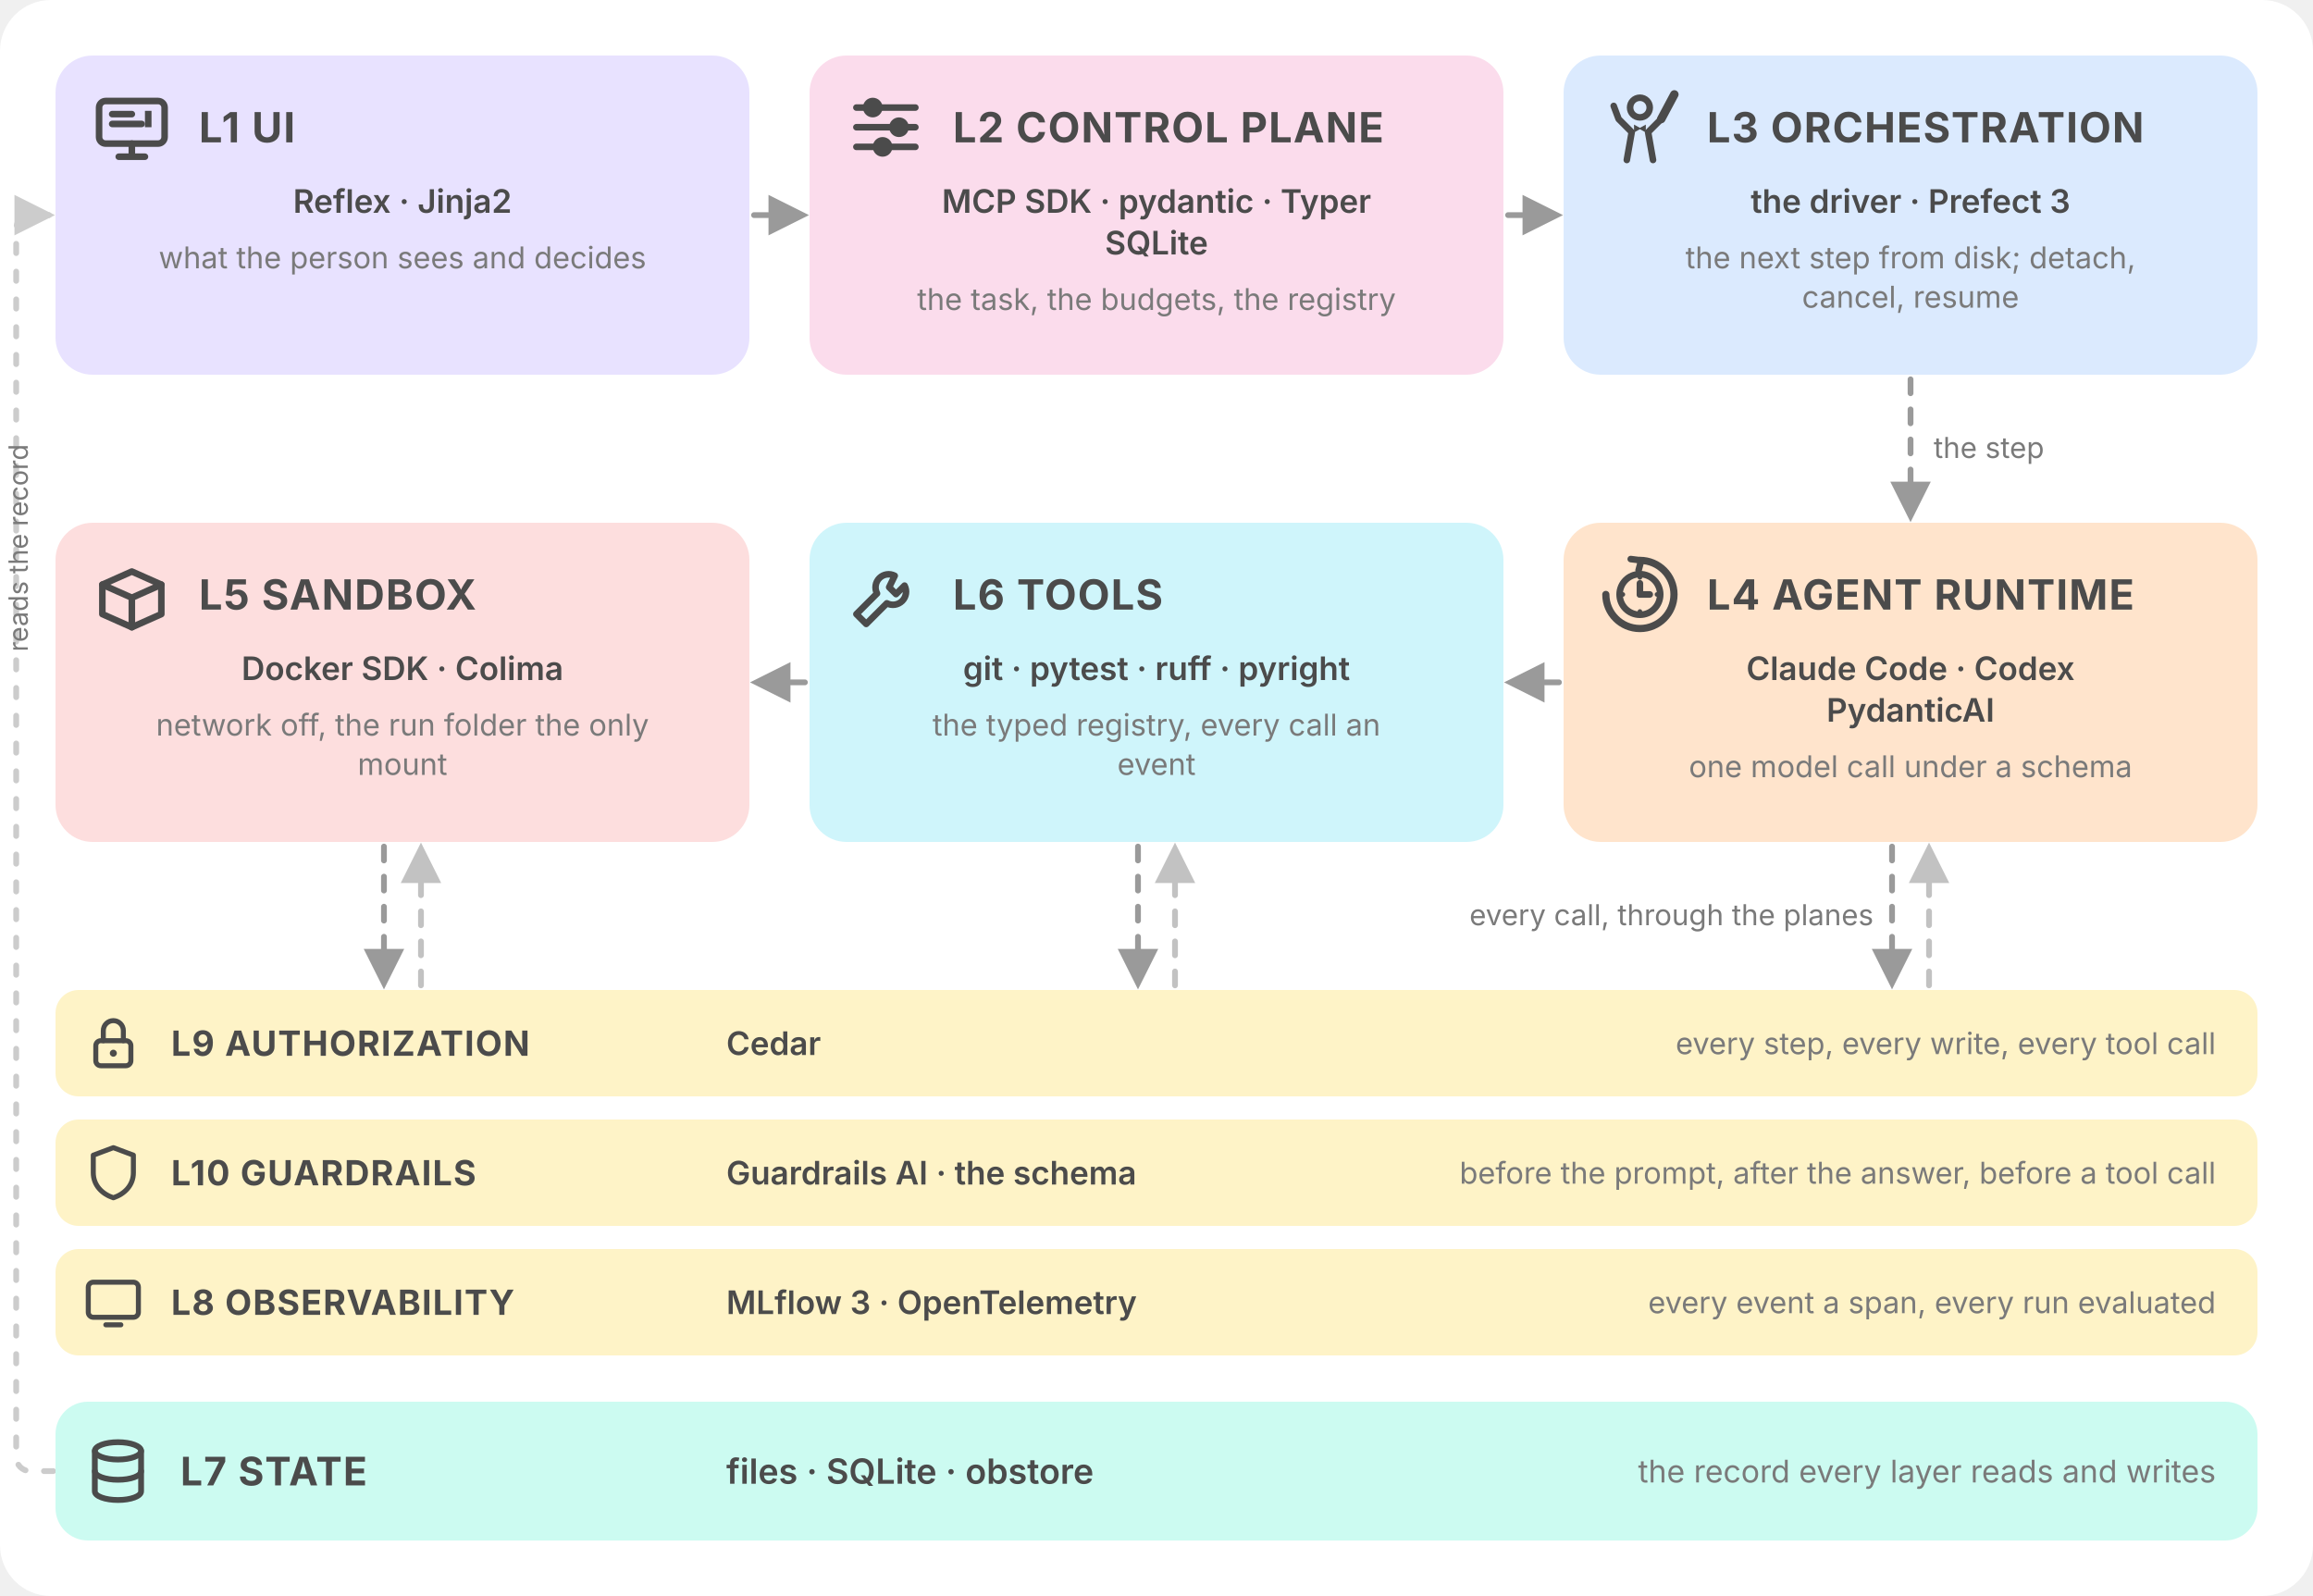
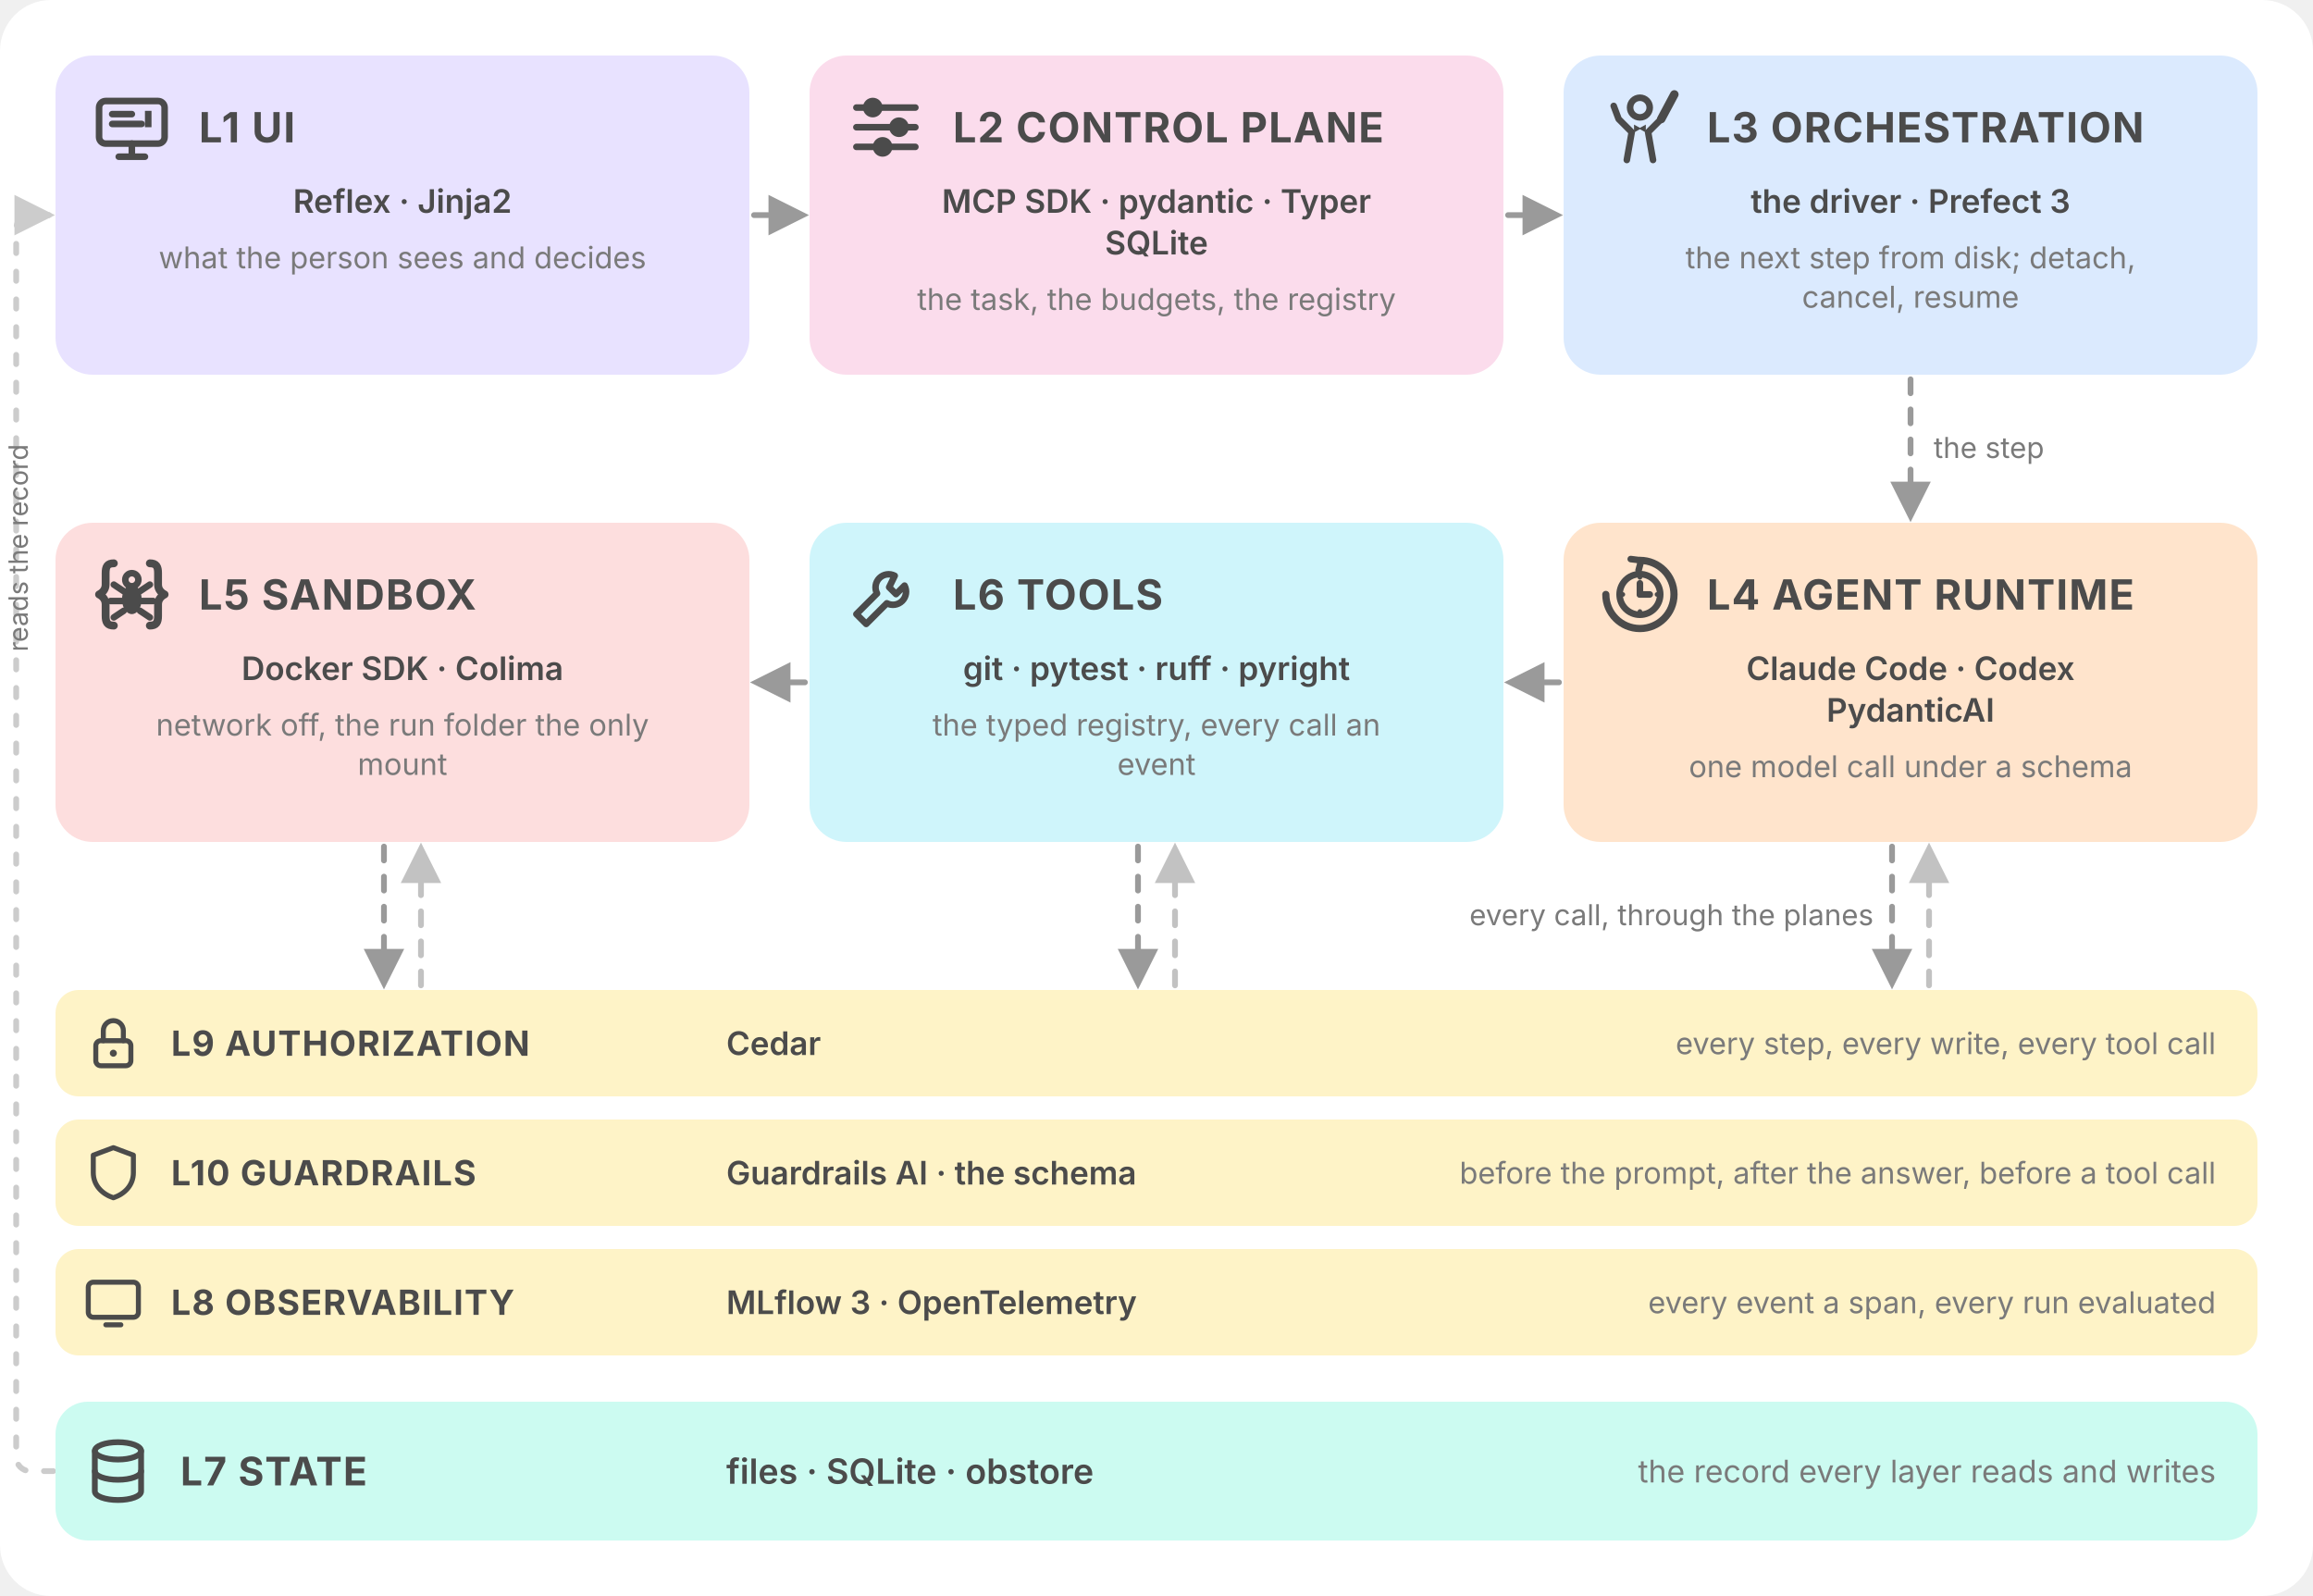
<svg xmlns="http://www.w3.org/2000/svg" viewBox="0 0 1000 690" width="1000" height="690" font-family="Inter, -apple-system, 'Segoe UI', Helvetica, Arial, sans-serif">
  <defs>
    <marker id="ah" viewBox="0 0 10 10" refX="9" refY="5" markerWidth="7" markerHeight="7" orient="auto-start-reverse">
      <path d="M0,0 L10,5 L0,10 z" fill="#9a9a9a" />
    </marker>
  </defs>
  <rect width="1000" height="690" rx="22" fill="#ffffff" />
  <rect x="24" y="24" width="300" height="138" rx="16" fill="#e8e2ff" />
  <g transform="translate(40,38) scale(1.41667)" fill="none" stroke="#4b4b4b" stroke-width="2" stroke-linecap="round" stroke-linejoin="round">
    <rect x="2" y="4" width="20" height="13" rx="2" />
    <path d="M8 21h8M12 17v4" />
    <path d="M6 8h6M6 11h9" />
    <rect x="16" y="7" width="2" height="5" fill="#4b4b4b" stroke="none">
      <animate attributeName="opacity" values="1;0;1" dur="0.8s" repeatCount="indefinite" />
    </rect>
  </g>
  <text x="86" y="55" dominant-baseline="central" font-size="18" font-weight="700" letter-spacing="0.5" fill="#4b4b4b">L1  UI</text>
  <text x="174" y="92" text-anchor="middle" font-size="14" font-weight="600" fill="#4b4b4b">Reflex · Jinja2</text>
  <text x="174" y="116" text-anchor="middle" font-size="13" fill="#7a7a7a">what the person sees and decides</text>
  <rect x="350" y="24" width="300" height="138" rx="16" fill="#fbdcec" />
  <g transform="translate(366,38) scale(1.41667)" fill="none" stroke="#4b4b4b" stroke-width="2" stroke-linecap="round" stroke-linejoin="round">
    <path d="M3 6h18M3 12h18M3 18h18" />
    <circle cx="8" cy="6" r="2" fill="#4b4b4b">
      <animate attributeName="cx" values="8;14;8" dur="2s" repeatCount="indefinite" />
    </circle>
    <circle cx="16" cy="12" r="2" fill="#4b4b4b">
      <animate attributeName="cx" values="16;9;16" dur="2.5s" repeatCount="indefinite" />
    </circle>
    <circle cx="11" cy="18" r="2" fill="#4b4b4b">
      <animate attributeName="cx" values="11;17;11" dur="3s" repeatCount="indefinite" />
    </circle>
  </g>
  <text x="412" y="55" dominant-baseline="central" font-size="18" font-weight="700" letter-spacing="0.5" fill="#4b4b4b">L2  CONTROL PLANE</text>
  <text x="500" y="92" text-anchor="middle" font-size="14" font-weight="600" fill="#4b4b4b">MCP SDK · pydantic · Typer</text>
  <text x="500" y="110" text-anchor="middle" font-size="14" font-weight="600" fill="#4b4b4b">SQLite</text>
  <text x="500" y="134" text-anchor="middle" font-size="13" fill="#7a7a7a">the task, the budgets, the registry</text>
  <rect x="676" y="24" width="300" height="138" rx="16" fill="#dbeafe" />
  <g transform="translate(692,38) scale(1.41667)" fill="none" stroke="#4b4b4b" stroke-width="2" stroke-linecap="round" stroke-linejoin="round">
    <circle cx="12" cy="6" r="3" />
    <path d="M10.2 11.2l1.8 1 1.8-1v2.4l-1.8-1-1.8 1z" fill="#4b4b4b" stroke="none" />
    <path d="M9.5 13.5L8 22M14.5 13.5L16 22" />
    <g>
      <path d="M9 13L5.5 9.5 4 5.5" />
      <animateTransform attributeName="transform" type="rotate" values="0 9 13;9 9 13;0 9 13;-7 9 13;0 9 13" dur="1.2s" repeatCount="indefinite" />
    </g>
    <g>
      <path d="M15 13l3.5-3.5" />
      <path d="M18.5 9.5L22.5 2" stroke-width="2.6" />
      <animateTransform attributeName="transform" type="rotate" values="0 15 13;-28 15 13;0 15 13;18 15 13;0 15 13" dur="1.2s" repeatCount="indefinite" />
    </g>
  </g>
  <text x="738" y="55" dominant-baseline="central" font-size="18" font-weight="700" letter-spacing="0.5" fill="#4b4b4b">L3  ORCHESTRATION</text>
  <text x="826" y="92" text-anchor="middle" font-size="14" font-weight="600" fill="#4b4b4b">the driver · Prefect 3</text>
  <text x="826" y="116" text-anchor="middle" font-size="13" fill="#7a7a7a">the next step from disk; detach,</text>
  <text x="826" y="133" text-anchor="middle" font-size="13" fill="#7a7a7a">cancel, resume</text>
  <rect x="676" y="226" width="300" height="138" rx="16" fill="#ffe4cc" />
  <g transform="translate(692,240) scale(1.41667)" fill="none" stroke="#4b4b4b" stroke-width="2" stroke-linecap="round" stroke-linejoin="round">
    <circle cx="12" cy="12" r="6.2" />
    <circle cx="12" cy="6.8" r="0.7" fill="#4b4b4b" stroke="none" />
    <circle cx="17.2" cy="12" r="0.7" fill="#4b4b4b" stroke="none" />
    <circle cx="12" cy="17.2" r="0.7" fill="#4b4b4b" stroke="none" />
    <circle cx="6.8" cy="12" r="0.7" fill="#4b4b4b" stroke="none" />
    <path d="M12 12V8.6" />
    <g>
      <path d="M12 12h3" />
      <animateTransform attributeName="transform" type="rotate" from="0 12 12" to="360 12 12" dur="4s" repeatCount="indefinite" />
    </g>
    <g>
      <path d="M12 1.6A10.4 10.4 0 1 1 1.6 12" stroke-width="2.2" />
      <path d="M9.2 1.2L12.4 1.6 11.6 4.6" />
      <animateTransform attributeName="transform" type="rotate" from="0 12 12" to="360 12 12" dur="3s" repeatCount="indefinite" />
    </g>
  </g>
  <text x="738" y="257" dominant-baseline="central" font-size="18" font-weight="700" letter-spacing="0.5" fill="#4b4b4b">L4  AGENT RUNTIME</text>
  <text x="826" y="294" text-anchor="middle" font-size="14" font-weight="600" fill="#4b4b4b">Claude Code · Codex</text>
  <text x="826" y="312" text-anchor="middle" font-size="14" font-weight="600" fill="#4b4b4b">PydanticAI</text>
  <text x="826" y="336" text-anchor="middle" font-size="13" fill="#7a7a7a">one model call under a schema</text>
  <rect x="350" y="226" width="300" height="138" rx="16" fill="#cff5fb" />
  <g transform="translate(366,240) scale(1.41667)" fill="none" stroke="#4b4b4b" stroke-width="2" stroke-linecap="round" stroke-linejoin="round">
    <g>
      <path d="M14.7 6.3a4 4 0 0 0-5.4 5.4L3 18l3 3 6.3-6.3a4 4 0 0 0 5.4-5.4l-2.6 2.6-2.1-2.1z" />
      <animateTransform attributeName="transform" type="rotate" values="0 12 12;-14 12 12;0 12 12" dur="1.3s" repeatCount="indefinite" />
    </g>
  </g>
  <text x="412" y="257" dominant-baseline="central" font-size="18" font-weight="700" letter-spacing="0.5" fill="#4b4b4b">L6  TOOLS</text>
  <text x="500" y="294" text-anchor="middle" font-size="14" font-weight="600" fill="#4b4b4b">git · pytest · ruff · pyright</text>
  <text x="500" y="318" text-anchor="middle" font-size="13" fill="#7a7a7a">the typed registry, every call an</text>
  <text x="500" y="335" text-anchor="middle" font-size="13" fill="#7a7a7a">event</text>
  <rect x="24" y="226" width="300" height="138" rx="16" fill="#fddede" />
  <g transform="translate(40,240) scale(1.41667)" fill="none" stroke="#4b4b4b" stroke-width="2" stroke-linecap="round" stroke-linejoin="round">
-     <path d="M3 9v9l9 4 9-4V9" />
-     <path d="M12 22V13" />
    <g>
-       <path d="M3 9l9-4 9 4-9 4z" />
-       <animateTransform attributeName="transform" type="translate" values="0 0;0 -1.5;0 0" dur="1.5s" repeatCount="indefinite" />
+       <ellipse cx="12" cy="13.5" rx="3" ry="4.5" fill="#4b4b4b" stroke="none" />
+       <circle cx="12" cy="7.5" r="2" />
+       <path d="M9.5 11L6.5 9M9 14H5.5M9.5 17l-3 2M14.5 11l3-2M15 14h3.5M14.5 17l3 2" />
+       <animateTransform attributeName="transform" type="translate" values="0 0;4 -0.5;0.5 0;0 0;-4 0.5;-0.5 0;0 0" keyTimes="0;0.18;0.28;0.5;0.68;0.78;1" dur="2.4s" repeatCount="indefinite" />
+     </g>
+     <g>
+       <path d="M6.5 2.5c-2 0-2.5 1-2.5 3v3.5c0 1.5-1 2.5-2 3 1 .5 2 1.5 2 3v3.5c0 2 .5 3 2.5 3" stroke-width="2.4" />
+       <animateTransform attributeName="transform" type="translate" values="0 0;0 0;0 0;0 0;2.6 0;0 0;0 0" keyTimes="0;0.18;0.28;0.5;0.68;0.78;1" dur="2.4s" repeatCount="indefinite" />
+     </g>
+     <g>
+       <path d="M17.5 2.5c2 0 2.5 1 2.5 3v3.5c0 1.5 1 2.5 2 3-1 .5-2 1.5-2 3v3.5c0 2-.5 3-2.5 3" stroke-width="2.4" />
+       <animateTransform attributeName="transform" type="translate" values="0 0;-2.6 0;0 0;0 0;0 0;0 0;0 0" keyTimes="0;0.18;0.28;0.5;0.68;0.78;1" dur="2.4s" repeatCount="indefinite" />
    </g>
  </g>
  <text x="86" y="257" dominant-baseline="central" font-size="18" font-weight="700" letter-spacing="0.5" fill="#4b4b4b">L5  SANDBOX</text>
  <text x="174" y="294" text-anchor="middle" font-size="14" font-weight="600" fill="#4b4b4b">Docker SDK · Colima</text>
  <text x="174" y="318" text-anchor="middle" font-size="13" fill="#7a7a7a">network off, the run folder the only</text>
  <text x="174" y="335" text-anchor="middle" font-size="13" fill="#7a7a7a">mount</text>
  <line x1="326" y1="93" x2="348" y2="93" stroke="#9a9a9a" stroke-width="2.5" stroke-linecap="round" stroke-dasharray="6 7" opacity="1" marker-end="url(#ah)">
    <animate attributeName="stroke-dashoffset" from="26" to="0" dur="0.8s" repeatCount="indefinite" />
  </line>
  <line x1="652" y1="93" x2="674" y2="93" stroke="#9a9a9a" stroke-width="2.5" stroke-linecap="round" stroke-dasharray="6 7" opacity="1" marker-end="url(#ah)">
    <animate attributeName="stroke-dashoffset" from="26" to="0" dur="0.8s" repeatCount="indefinite" />
  </line>
  <line x1="826" y1="164" x2="826" y2="224" stroke="#9a9a9a" stroke-width="2.5" stroke-linecap="round" stroke-dasharray="6 7" opacity="1" marker-end="url(#ah)">
    <animate attributeName="stroke-dashoffset" from="26" to="0" dur="0.8s" repeatCount="indefinite" />
  </line>
  <text x="836" y="198" text-anchor="start" font-size="12.5" fill="#7a7a7a">the step</text>
  <line x1="674" y1="295" x2="652" y2="295" stroke="#9a9a9a" stroke-width="2.5" stroke-linecap="round" stroke-dasharray="6 7" opacity="1" marker-end="url(#ah)">
    <animate attributeName="stroke-dashoffset" from="26" to="0" dur="0.8s" repeatCount="indefinite" />
  </line>
  <line x1="348" y1="295" x2="326" y2="295" stroke="#9a9a9a" stroke-width="2.5" stroke-linecap="round" stroke-dasharray="6 7" opacity="1" marker-end="url(#ah)">
    <animate attributeName="stroke-dashoffset" from="26" to="0" dur="0.8s" repeatCount="indefinite" />
  </line>
  <line x1="818" y1="366" x2="818" y2="426" stroke="#9a9a9a" stroke-width="2.5" stroke-linecap="round" stroke-dasharray="6 7" opacity="1" marker-end="url(#ah)">
    <animate attributeName="stroke-dashoffset" from="26" to="0" dur="0.6s" repeatCount="indefinite" />
  </line>
  <text x="810" y="400" text-anchor="end" font-size="12.5" fill="#7a7a7a">every call, through the planes</text>
  <line x1="834" y1="426" x2="834" y2="366" stroke="#9a9a9a" stroke-width="2.5" stroke-linecap="round" stroke-dasharray="6 7" opacity="0.6" marker-end="url(#ah)">
    <animate attributeName="stroke-dashoffset" from="26" to="0" dur="0.6s" repeatCount="indefinite" />
  </line>
  <line x1="492" y1="366" x2="492" y2="426" stroke="#9a9a9a" stroke-width="2.5" stroke-linecap="round" stroke-dasharray="6 7" opacity="1" marker-end="url(#ah)">
    <animate attributeName="stroke-dashoffset" from="26" to="0" dur="0.6s" repeatCount="indefinite" />
  </line>
  <line x1="508" y1="426" x2="508" y2="366" stroke="#9a9a9a" stroke-width="2.5" stroke-linecap="round" stroke-dasharray="6 7" opacity="0.6" marker-end="url(#ah)">
    <animate attributeName="stroke-dashoffset" from="26" to="0" dur="0.6s" repeatCount="indefinite" />
  </line>
  <line x1="166" y1="366" x2="166" y2="426" stroke="#9a9a9a" stroke-width="2.5" stroke-linecap="round" stroke-dasharray="6 7" opacity="1" marker-end="url(#ah)">
    <animate attributeName="stroke-dashoffset" from="26" to="0" dur="0.6s" repeatCount="indefinite" />
  </line>
  <line x1="182" y1="426" x2="182" y2="366" stroke="#9a9a9a" stroke-width="2.5" stroke-linecap="round" stroke-dasharray="6 7" opacity="0.6" marker-end="url(#ah)">
    <animate attributeName="stroke-dashoffset" from="26" to="0" dur="0.6s" repeatCount="indefinite" />
  </line>
  <path d="M23,636 H13 A6,6 0 0 1 7,630 V99 A6,6 0 0 1 13,93 H22" fill="none" stroke="#9a9a9a" stroke-width="2.5" stroke-linecap="round" stroke-dasharray="4 8" opacity="0.5" marker-end="url(#ah)">
    <animate attributeName="stroke-dashoffset" from="24" to="0" dur="1.2s" repeatCount="indefinite" />
  </path>
  <text x="12" y="192" font-size="11.5" fill="#7a7a7a" transform="rotate(-90 12,192)" text-anchor="end">reads the record</text>
  <rect x="24" y="428" width="952" height="46" rx="10" fill="#fef3c7" />
  <g transform="translate(36,438) scale(1.08333)" fill="none" stroke="#4b4b4b" stroke-width="2" stroke-linecap="round" stroke-linejoin="round">
    <g>
      <rect x="5" y="11" width="14" height="10" rx="2" />
      <path d="M8 11V7a4 4 0 0 1 8 0v4" />
      <circle cx="12" cy="16" r="1.4" fill="#4b4b4b" stroke="none" />
      <animateTransform attributeName="transform" type="rotate" values="0 12 16;-7 12 16;0 12 16;7 12 16;0 12 16" dur="1.8s" repeatCount="indefinite" />
    </g>
  </g>
  <text x="74" y="451" dominant-baseline="central" font-size="15" font-weight="700" letter-spacing="0.5" fill="#4b4b4b">L9  AUTHORIZATION</text>
  <text x="314" y="451" dominant-baseline="central" font-size="14" font-weight="600" fill="#4b4b4b">Cedar</text>
  <text x="958" y="451" dominant-baseline="central" text-anchor="end" font-size="13" fill="#7a7a7a">every step, every write, every tool call</text>
  <rect x="24" y="484" width="952" height="46" rx="10" fill="#fef3c7" />
  <g transform="translate(36,494) scale(1.08333)" fill="none" stroke="#4b4b4b" stroke-width="2" stroke-linecap="round" stroke-linejoin="round">
    <path d="M12 2l8 3v7c0 5-3.5 8.5-8 10-4.5-1.5-8-5-8-10V5z" />
    <path d="M8.5 12.5l2.3 2.3L15.5 10" stroke-dasharray="12" stroke-dashoffset="12">
      <animate attributeName="stroke-dashoffset" values="12;0;0;12" keyTimes="0;0.4;0.8;1" dur="1.5s" repeatCount="indefinite" />
    </path>
  </g>
  <text x="74" y="507" dominant-baseline="central" font-size="15" font-weight="700" letter-spacing="0.5" fill="#4b4b4b">L10  GUARDRAILS</text>
  <text x="314" y="507" dominant-baseline="central" font-size="14" font-weight="600" fill="#4b4b4b">Guardrails AI · the schema</text>
  <text x="958" y="507" dominant-baseline="central" text-anchor="end" font-size="13" fill="#7a7a7a">before the prompt, after the answer, before a tool call</text>
  <rect x="24" y="540" width="952" height="46" rx="10" fill="#fef3c7" />
  <g transform="translate(36,550) scale(1.08333)" fill="none" stroke="#4b4b4b" stroke-width="2" stroke-linecap="round" stroke-linejoin="round">
    <rect x="2" y="4" width="20" height="14" rx="2" />
    <path d="M4 12h3l2-5 3 10 2-6 2 3h4" stroke-dasharray="40" stroke-dashoffset="40">
      <animate attributeName="stroke-dashoffset" values="40;0" dur="1.2s" repeatCount="indefinite" />
    </path>
    <path d="M9 21h6" />
  </g>
  <text x="74" y="563" dominant-baseline="central" font-size="15" font-weight="700" letter-spacing="0.5" fill="#4b4b4b">L8  OBSERVABILITY</text>
  <text x="314" y="563" dominant-baseline="central" font-size="14" font-weight="600" fill="#4b4b4b">MLflow 3 · OpenTelemetry</text>
  <text x="958" y="563" dominant-baseline="central" text-anchor="end" font-size="13" fill="#7a7a7a">every event a span, every run evaluated</text>
  <rect x="24" y="606" width="952" height="60" rx="14" fill="#ccfbf1" />
  <g transform="translate(36,621) scale(1.25)" fill="none" stroke="#4b4b4b" stroke-width="2" stroke-linecap="round" stroke-linejoin="round">
    <ellipse cx="12" cy="5" rx="8" ry="3" />
    <path d="M4 5v14c0 1.7 3.6 3 8 3s8-1.3 8-3V5" />
    <path d="M4 12c0 1.7 3.6 3 8 3s8-1.3 8-3">
      <animate attributeName="opacity" values="1;0.3;1" dur="1.5s" repeatCount="indefinite" />
    </path>
  </g>
  <text x="78" y="636" dominant-baseline="central" font-size="17" font-weight="700" letter-spacing="0.5" fill="#4b4b4b">L7  STATE</text>
  <text x="314" y="636" dominant-baseline="central" font-size="15" font-weight="600" fill="#4b4b4b">files · SQLite · obstore</text>
  <text x="958" y="636" dominant-baseline="central" text-anchor="end" font-size="13.5" fill="#7a7a7a">the record every layer reads and writes</text>
</svg>
